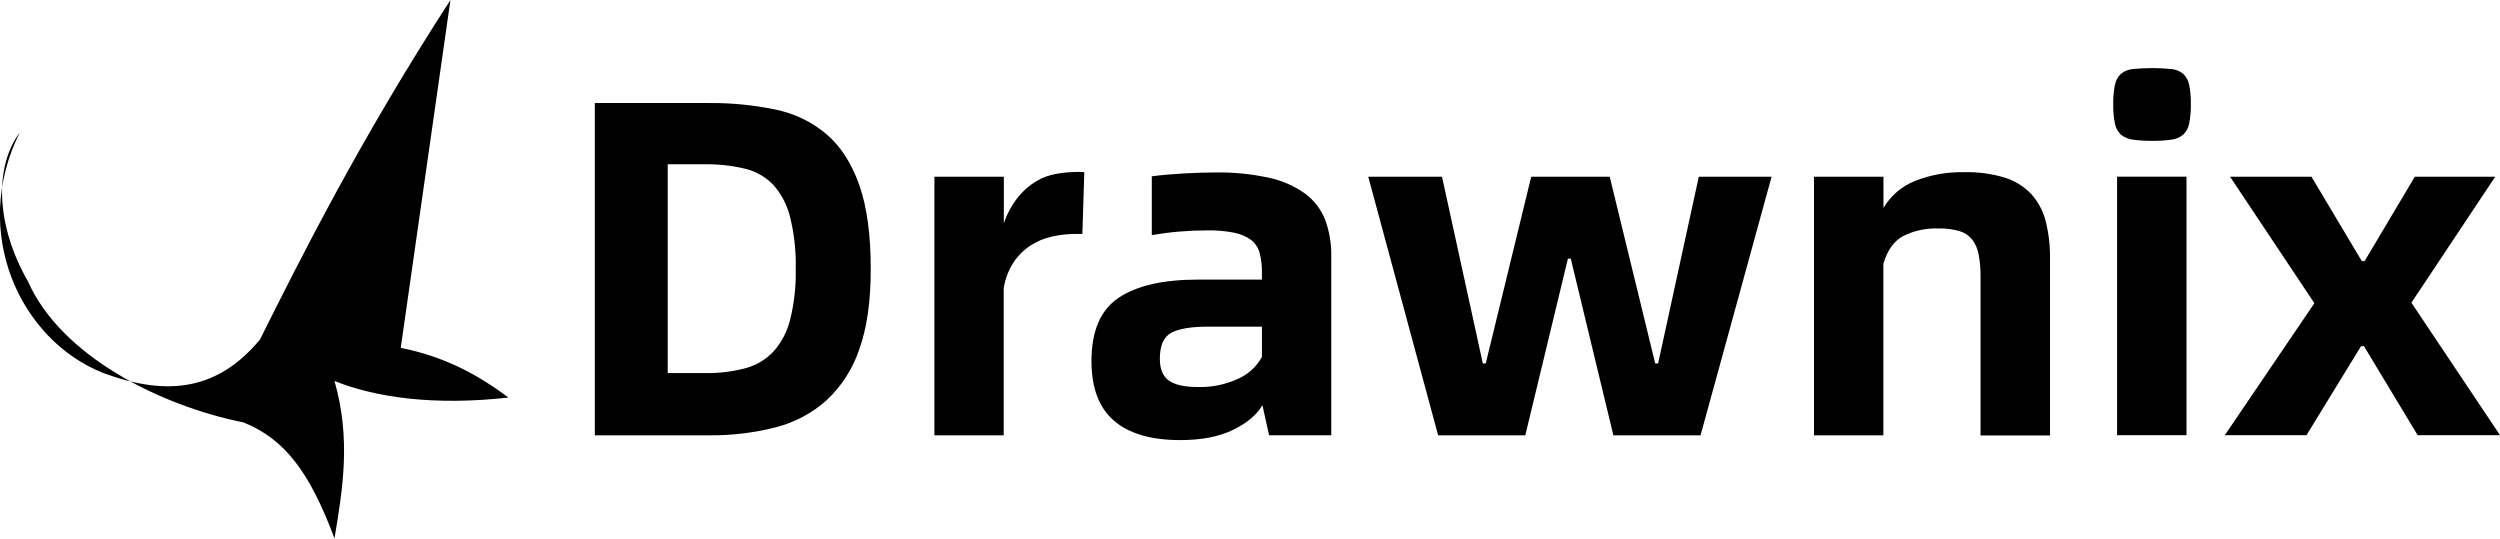
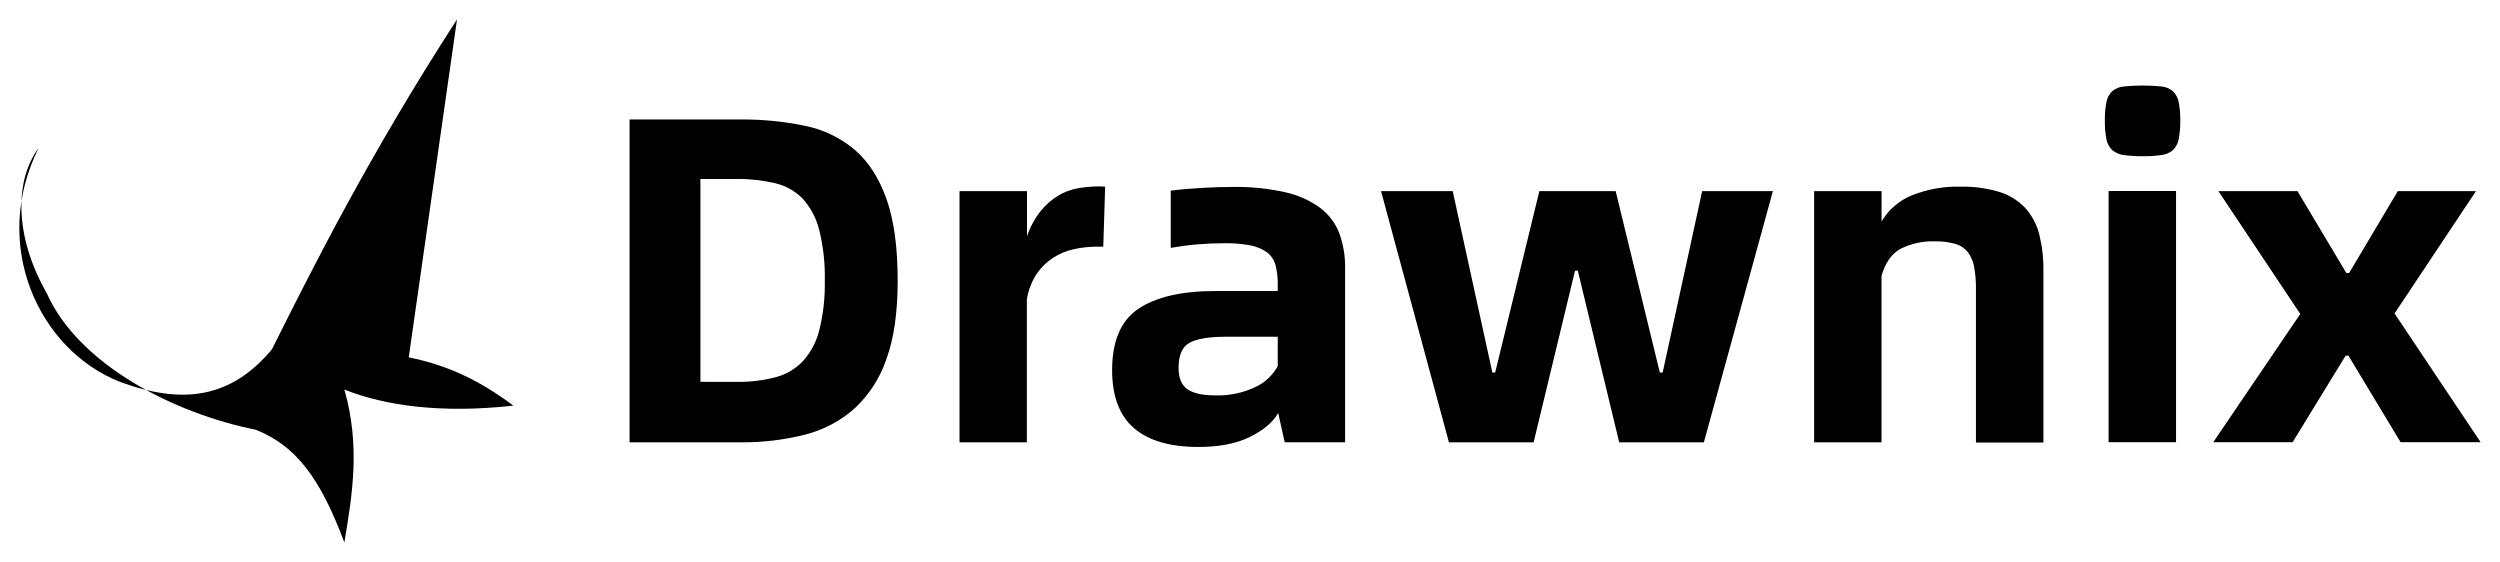
- <svg xmlns="http://www.w3.org/2000/svg" viewBox="0 0 698.19 150.35">
+ <svg xmlns="http://www.w3.org/2000/svg" viewBox="-5.57 -5.57 718.61 161.49">
  <g transform="translate(-6.046,-6.939) scale(2.31305)">
    <path fill="currentColor" d="M5 19 C-1 31 5 44 15 48 C23 51 29 50 34 44 C39 34 46 20 57 3 L51 45 C56 46 60 48 64 51 C55 52 48 51 43 49 C45 56 44 62 43 68 C40 60 37 56 32 54 C22 52 10 46 6 37 C2 30 2 23 5 19 Z" />
  </g>
-   <g transform="translate(14.119,-3.916)" fill="currentColor">
+   <g transform="translate(23.400,-3.916)" fill="currentColor">
    <path d="M183.86,32.69a87.53,87.53,0,0,1,18.52,1.81,32,32,0,0,1,14.31,6.88q5.94,5.09,9.16,14.18t3.21,23.53q0,13.51-3.21,22.4a34.43,34.43,0,0,1-9.16,14.24,34,34,0,0,1-14.31,7.56,72.64,72.64,0,0,1-18.52,2.2H152V32.69Zm-1.07,75.42A41.41,41.41,0,0,0,194,106.77a16.78,16.78,0,0,0,7.89-4.68,20.74,20.74,0,0,0,4.68-9,53.88,53.88,0,0,0,1.54-14,55.23,55.23,0,0,0-1.6-14.64,20.92,20.92,0,0,0-4.75-9A16.24,16.24,0,0,0,193.82,51a45.3,45.3,0,0,0-11-1.2H172.36v58.3Z" />
    <path d="M288.7,52l-.54,17.25h-1.87a30.11,30.11,0,0,0-6.62.73,18,18,0,0,0-5.95,2.48A16.42,16.42,0,0,0,269,77.09a18.79,18.79,0,0,0-2.81,7.35v41.05H246.84V53.28h19.39v13A24.12,24.12,0,0,1,270.17,59a19.88,19.88,0,0,1,5-4.41,16.66,16.66,0,0,1,5.75-2.14,37.22,37.22,0,0,1,6.28-.53Z" />
    <path d="M325.2,52.08a64.58,64.58,0,0,1,15.31,1.54,26.69,26.69,0,0,1,10,4.48A16.68,16.68,0,0,1,356,65.38a28.17,28.17,0,0,1,1.67,10.1v50H340.31l-1.87-8.42q-2.28,4-8.16,6.89t-14.84,2.87q-12.17,0-18.45-5.41t-6.29-16.65q0-12.57,7.56-17.66T320.39,82h17.92V80.16a21.25,21.25,0,0,0-.61-5.48A6.87,6.87,0,0,0,335.37,71a11.63,11.63,0,0,0-4.69-2.07,35.89,35.89,0,0,0-7.75-.67c-2.59,0-5.17.11-7.76.33s-5.13.56-7.62,1V53.15c2.76-.36,5.75-.62,9-.8S322.62,52.08,325.2,52.08ZM320.39,112a25.2,25.2,0,0,0,11.36-2.34,13.94,13.94,0,0,0,6.56-6.09V95.14h-15q-7.21,0-10.36,1.74c-2.1,1.16-3.15,3.56-3.15,7.22q0,4.28,2.48,6.08C314,111.39,316.64,112,320.39,112Z" />
    <path d="M368,53.28h20.6L400,105.43h.81l12.7-52.15h21.93l12.7,52.15h.81l11.36-52.15h20.33L460.8,125.49H436.46l-11.9-49.34h-.8l-11.9,49.34H387.52Z" />
    <path d="M534.48,52a36.28,36.28,0,0,1,11.3,1.53,17.23,17.23,0,0,1,7.42,4.62,17.88,17.88,0,0,1,4,7.55,40.88,40.88,0,0,1,1.2,10.5v49.34H539V81.23a31.91,31.91,0,0,0-.53-6.22,9.88,9.88,0,0,0-1.81-4.21,7.14,7.14,0,0,0-3.54-2.34,19.55,19.55,0,0,0-5.88-.74,20.42,20.42,0,0,0-9.9,2.14q-3.87,2.15-5.48,7.76v47.87H492.49V53.28h19.39V62a17.83,17.83,0,0,1,8.82-7.55A35.39,35.39,0,0,1,534.48,52Z" />
    <path d="M586.9,43.25a36,36,0,0,1-5.35-.33,6.45,6.45,0,0,1-3.35-1.4,5.75,5.75,0,0,1-1.67-3.08,25.33,25.33,0,0,1-.47-5.48,24.58,24.58,0,0,1,.47-5.35,5.75,5.75,0,0,1,1.67-3.08,6.1,6.1,0,0,1,3.35-1.33,53.73,53.73,0,0,1,10.76,0,6,6,0,0,1,3.28,1.33,5.75,5.75,0,0,1,1.67,3.08,24.58,24.58,0,0,1,.47,5.35,25.33,25.33,0,0,1-.47,5.48,5.75,5.75,0,0,1-1.67,3.08,6.35,6.35,0,0,1-3.28,1.4A35.75,35.75,0,0,1,586.9,43.25Zm-9.77,10h19.39v72.21H577.13Z" />
    <path d="M632.23,88.59,608.69,53.28h22.73l14.05,23.54h.8l14-23.54h22.46l-23.4,35.17,24.74,37h-23l-15-24.87h-.8l-15.24,24.87H607.22Z" />
  </g>
</svg>
